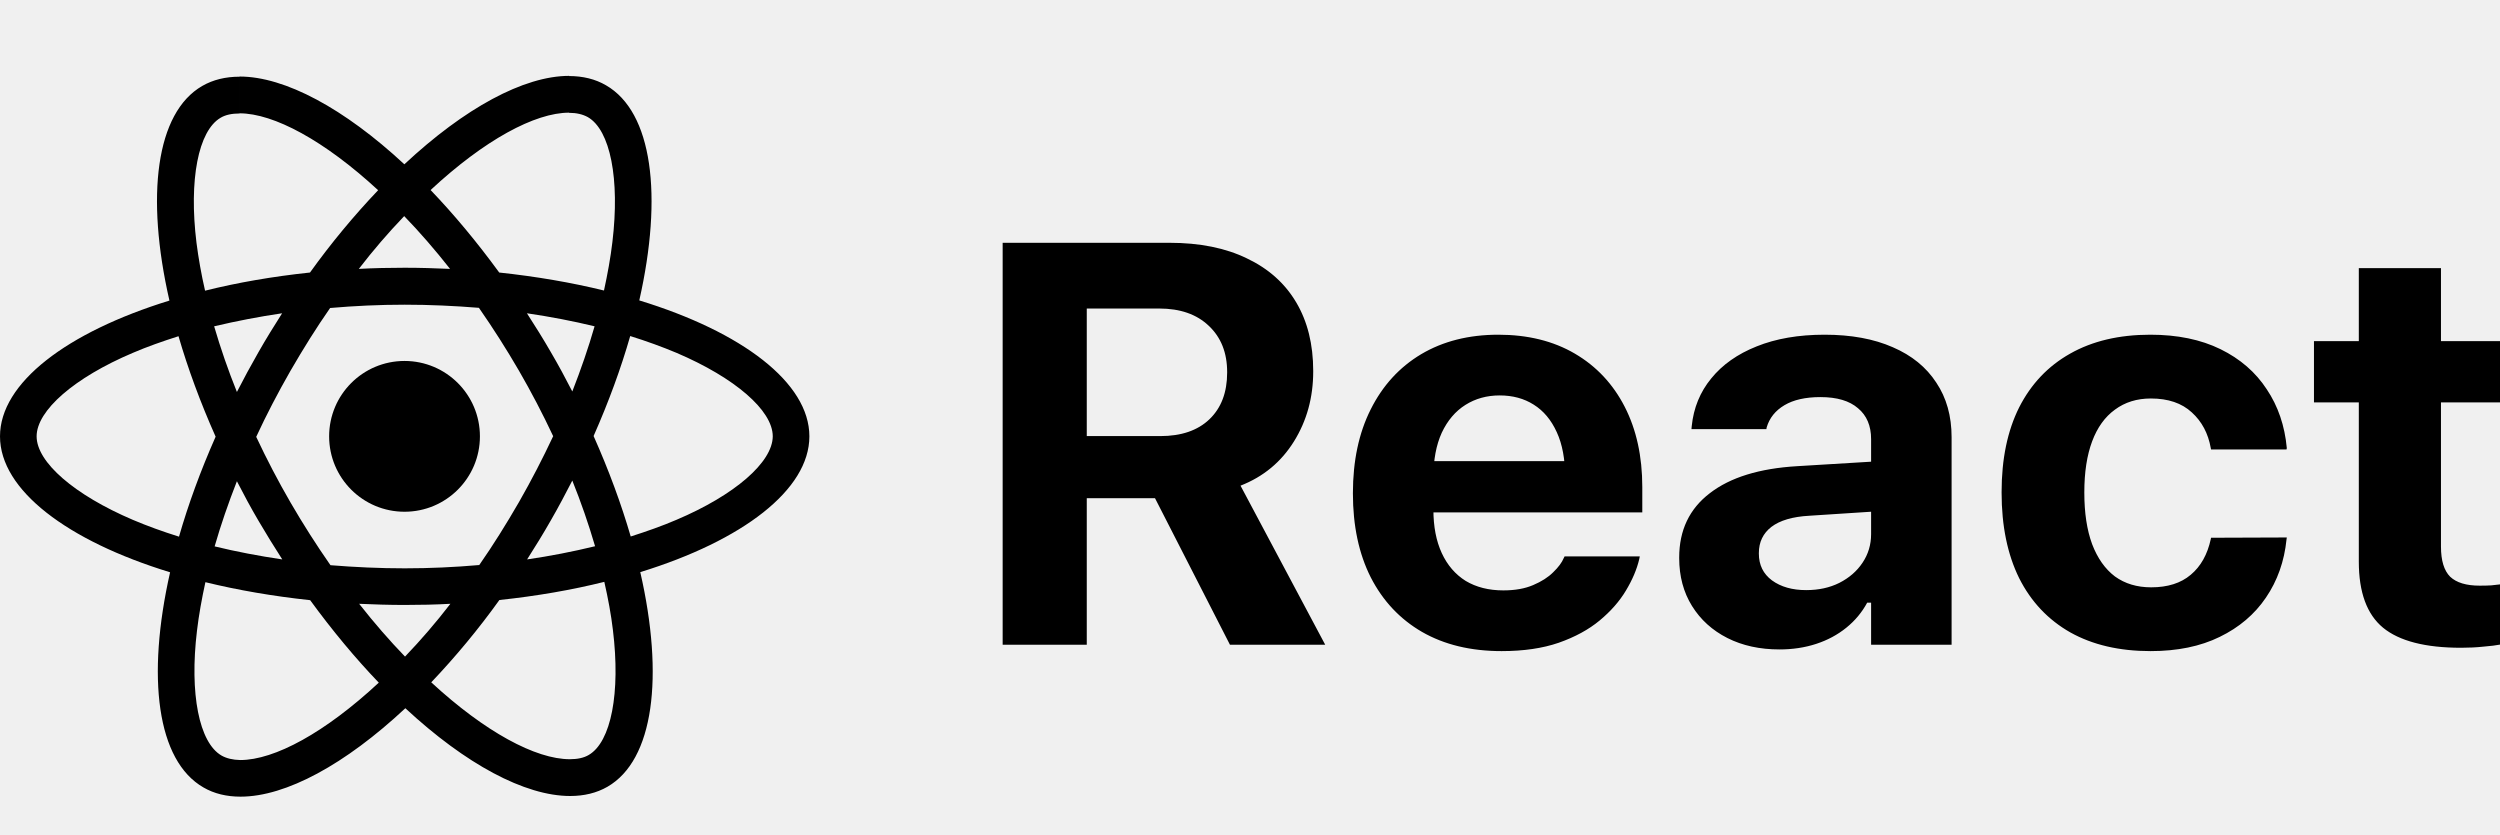
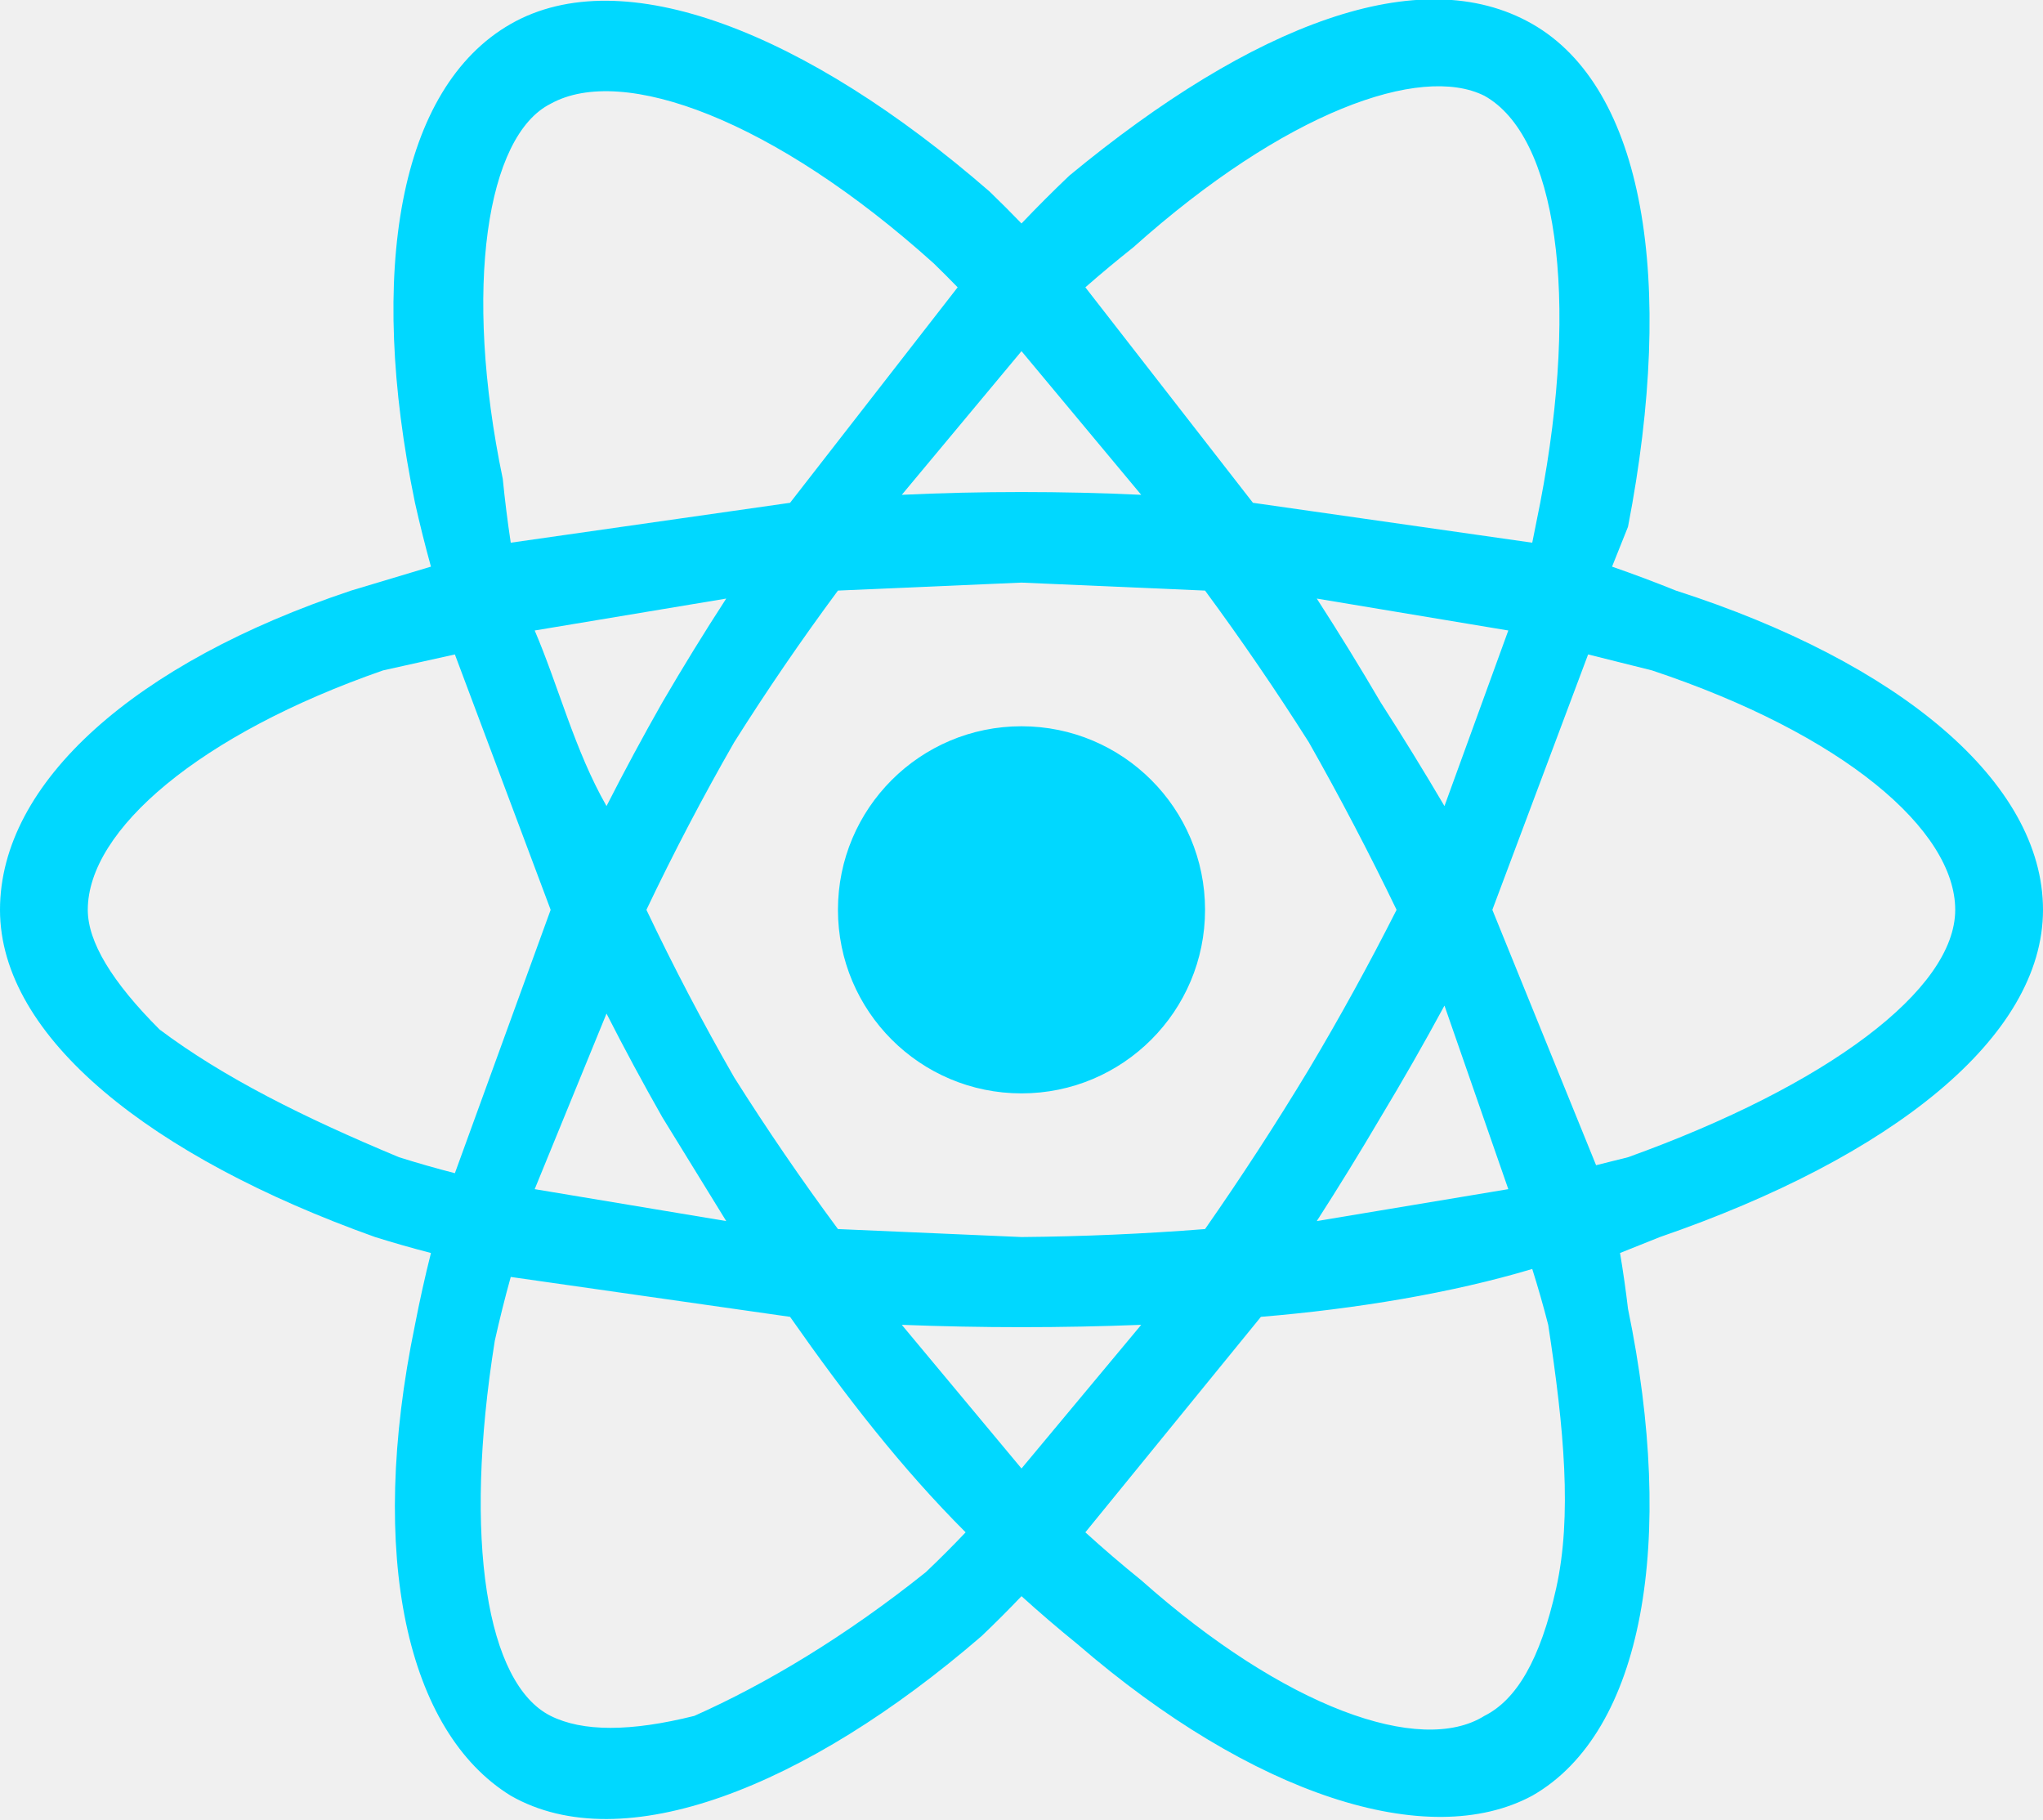
- <svg xmlns="http://www.w3.org/2000/svg" width="659" height="220" fill="none">
-   <g fill="#000" clip-path="url(#a)">
-     <g clip-path="url(#b)">
-       <path d="M213.353 115.022c0-14.134-17.7-27.528-44.836-35.835 6.262-27.658 3.479-49.663-8.785-56.708-2.827-1.653-6.132-2.435-9.741-2.435v9.697c2 0 3.609.392 4.957 1.131 5.915 3.392 8.481 16.308 6.48 32.92-.478 4.088-1.261 8.394-2.218 12.786-8.523-2.087-17.83-3.696-27.615-4.74-5.871-8.045-11.959-15.351-18.091-21.744 14.177-13.177 27.485-20.396 36.53-20.396V20c-11.959 0-27.615 8.524-43.444 23.31-15.83-14.7-31.486-23.136-43.445-23.136v9.698c9.002 0 22.353 7.175 36.53 20.265a205.396 205.396 0 0 0-17.96 21.7c-9.829 1.045-19.136 2.654-27.66 4.785-1-4.35-1.739-8.567-2.26-12.612-2.044-16.612.478-29.528 6.349-32.964 1.304-.783 3-1.13 5-1.13v-9.699c-3.652 0-6.957.783-9.828 2.436-12.22 7.045-14.96 29.006-8.654 56.578C17.612 87.58 0 100.932 0 115.022c0 14.133 17.7 27.528 44.836 35.834-6.262 27.659-3.479 49.664 8.785 56.709 2.827 1.652 6.132 2.435 9.785 2.435 11.96 0 27.615-8.524 43.445-23.31 15.829 14.699 31.485 23.136 43.444 23.136 3.653 0 6.958-.783 9.829-2.435 12.22-7.045 14.96-29.007 8.654-56.578 26.962-8.307 44.575-21.701 44.575-35.791Zm-56.622-29.007c-1.609 5.61-3.609 11.394-5.87 17.178-1.783-3.48-3.653-6.958-5.697-10.437-2.001-3.48-4.132-6.871-6.263-10.177 6.176.914 12.134 2.045 17.83 3.436Zm-19.917 46.315c-3.392 5.871-6.871 11.437-10.481 16.613-6.479.565-13.046.869-19.656.869-6.567 0-13.134-.304-19.57-.826a239.807 239.807 0 0 1-10.524-16.525 226.419 226.419 0 0 1-9.046-17.309c2.697-5.827 5.74-11.655 9.002-17.352 3.392-5.87 6.871-11.437 10.48-16.612 6.48-.565 13.047-.87 19.658-.87 6.566 0 13.133.305 19.569.826A239.52 239.52 0 0 1 136.77 97.67a226.399 226.399 0 0 1 9.046 17.308 243.324 243.324 0 0 1-9.002 17.352Zm14.047-5.653a186.504 186.504 0 0 1 6.001 17.308 194.953 194.953 0 0 1-17.917 3.479c2.131-3.349 4.262-6.784 6.262-10.307 2.001-3.479 3.871-7.001 5.654-10.48Zm-44.097 46.402c-4.045-4.175-8.09-8.829-12.09-13.917 3.914.174 7.915.305 11.959.305 4.088 0 8.132-.087 12.09-.305a169.992 169.992 0 0 1-11.959 13.917Zm-32.356-25.615c-6.175-.913-12.133-2.044-17.83-3.436 1.61-5.61 3.61-11.394 5.871-17.177 1.783 3.479 3.653 6.958 5.697 10.437a288.083 288.083 0 0 0 6.262 10.176Zm32.138-90.499c4.045 4.175 8.089 8.828 12.09 13.916-3.914-.174-7.915-.304-11.959-.304-4.088 0-8.133.087-12.09.304a169.713 169.713 0 0 1 11.959-13.916ZM74.365 82.579c-2.131 3.35-4.262 6.785-6.262 10.307-2 3.48-3.87 6.958-5.654 10.437a186.324 186.324 0 0 1-6.001-17.308 211.236 211.236 0 0 1 17.917-3.436Zm-39.357 54.448c-15.395-6.567-25.354-15.178-25.354-22.005 0-6.828 9.96-15.482 25.354-22.005 3.74-1.61 7.828-3.044 12.046-4.393 2.48 8.524 5.74 17.396 9.785 26.485-4 9.045-7.219 17.873-9.654 26.354-4.306-1.349-8.394-2.827-12.177-4.436Zm23.397 62.144c-5.915-3.392-8.48-16.308-6.48-32.92.478-4.088 1.261-8.393 2.218-12.786 8.523 2.088 17.83 3.697 27.615 4.741 5.87 8.045 11.96 15.351 18.09 21.744-14.176 13.177-27.484 20.396-36.53 20.396-1.956-.044-3.609-.435-4.913-1.175Zm103.154-33.138c2.044 16.613-.479 29.529-6.35 32.964-1.304.783-3 1.131-5.001 1.131-9.002 0-22.353-7.175-36.53-20.265a205.394 205.394 0 0 0 17.961-21.701c9.828-1.044 19.135-2.653 27.658-4.784 1.001 4.393 1.783 8.611 2.262 12.655Zm16.743-29.006c-3.74 1.609-7.828 3.044-12.047 4.392-2.478-8.524-5.74-17.395-9.784-26.484 4-9.046 7.219-17.874 9.654-26.354 4.305 1.348 8.393 2.827 12.22 4.436 15.395 6.566 25.354 15.177 25.354 22.005-.044 6.827-10.003 15.482-25.397 22.005Z" />
-       <path d="M106.633 134.896c10.976 0 19.874-8.898 19.874-19.874 0-10.976-8.898-19.874-19.874-19.874-10.976 0-19.874 8.898-19.874 19.874 0 10.976 8.898 19.874 19.874 19.874Z" />
-     </g>
-     <path d="M264.3 169.944h22.172v-38.619h17.988l19.75 38.619h25.109L327 128.021c6.02-2.349 10.719-6.24 14.096-11.673 3.377-5.433 5.066-11.576 5.066-18.428v-.147c0-7-1.493-13.02-4.479-18.061-2.985-5.042-7.317-8.909-12.995-11.6C323.059 65.37 316.256 64 308.278 64H264.3v105.944Zm22.172-54.991V81.327h19.089c5.531 0 9.887 1.517 13.069 4.552 3.23 3.034 4.846 7.097 4.846 12.187v.147c0 5.237-1.567 9.349-4.699 12.335-3.084 2.936-7.391 4.405-12.922 4.405h-19.383ZM395.831 171.632c5.776 0 10.793-.734 15.051-2.202 4.308-1.518 7.905-3.476 10.793-5.874 2.937-2.447 5.237-5.066 6.901-7.856 1.713-2.839 2.888-5.604 3.524-8.296l.147-.734h-19.823l-.22.44c-.49 1.175-1.42 2.423-2.79 3.745-1.322 1.321-3.084 2.447-5.286 3.377-2.154.93-4.773 1.395-7.856 1.395-3.818 0-7.122-.832-9.912-2.496-2.741-1.713-4.845-4.161-6.314-7.342-1.468-3.182-2.202-7-2.202-11.454v-8.516c0-4.601.734-8.517 2.202-11.747 1.518-3.231 3.598-5.678 6.241-7.342 2.643-1.664 5.653-2.496 9.03-2.496 3.427 0 6.412.807 8.958 2.422 2.594 1.616 4.625 4.038 6.093 7.269 1.469 3.181 2.203 7.146 2.203 11.894v8.443l10.132-12.702h-55.432v13.51h65.637v-6.682c0-8.076-1.542-15.124-4.625-21.144-3.084-6.021-7.465-10.695-13.142-14.023-5.678-3.329-12.408-4.993-20.191-4.993-7.782 0-14.561 1.713-20.337 5.14-5.726 3.426-10.156 8.271-13.289 14.537-3.132 6.216-4.698 13.582-4.698 22.099v.073c0 8.517 1.566 15.883 4.698 22.099 3.182 6.216 7.685 11.013 13.51 14.39 5.873 3.378 12.872 5.066 20.997 5.066ZM469.068 171.192c3.475 0 6.706-.49 9.692-1.469 2.985-.979 5.628-2.398 7.929-4.258 2.3-1.86 4.136-4.062 5.506-6.608h1.028v11.087h21.218v-54.698c0-5.579-1.346-10.376-4.038-14.39-2.643-4.062-6.461-7.17-11.453-9.324-4.993-2.203-10.989-3.304-17.988-3.304-6.852 0-12.824 1.028-17.914 3.084-5.042 2.007-9.031 4.821-11.967 8.443-2.937 3.573-4.65 7.758-5.14 12.555l-.073.807h19.75l.073-.44c.734-2.496 2.3-4.454 4.699-5.874 2.398-1.419 5.555-2.129 9.471-2.129 4.356 0 7.66.979 9.911 2.937 2.301 1.909 3.451 4.625 3.451 8.149v25.036c0 2.79-.759 5.311-2.276 7.562-1.468 2.203-3.499 3.965-6.094 5.287-2.545 1.272-5.457 1.908-8.736 1.908-3.671 0-6.682-.856-9.031-2.569-2.3-1.713-3.451-4.063-3.451-7.048v-.147c0-2.888 1.102-5.189 3.304-6.902 2.252-1.713 5.58-2.692 9.985-2.936l27.092-1.762v-13.142l-30.249 1.835c-9.985.587-17.669 2.961-23.053 7.122-5.385 4.111-8.077 9.764-8.077 16.959v.147c0 4.797 1.126 9.006 3.378 12.628 2.251 3.622 5.359 6.437 9.324 8.444 3.965 2.006 8.541 3.01 13.729 3.01ZM566.901 171.632c7.048 0 13.117-1.248 18.207-3.744 5.14-2.496 9.202-5.947 12.188-10.352 3.035-4.454 4.846-9.569 5.433-15.345l.073-.514-19.97.074-.073.367c-.881 4.062-2.643 7.195-5.286 9.397-2.594 2.203-6.069 3.304-10.426 3.304-3.72 0-6.901-.954-9.544-2.863-2.594-1.958-4.601-4.797-6.02-8.517-1.371-3.72-2.056-8.247-2.056-13.582v-.074c0-5.286.685-9.764 2.056-13.435 1.37-3.671 3.377-6.461 6.02-8.37 2.643-1.958 5.8-2.937 9.471-2.937 4.552 0 8.149 1.224 10.793 3.671 2.643 2.399 4.307 5.531 4.992 9.398l.073.367h19.897l.073-.367c-.538-5.874-2.3-11.038-5.286-15.492-2.937-4.503-6.999-8.027-12.187-10.572-5.189-2.545-11.356-3.818-18.502-3.818-8.223 0-15.271 1.664-21.145 4.993-5.824 3.28-10.303 8.002-13.435 14.17-3.084 6.167-4.626 13.607-4.626 22.319v.147c0 8.761 1.542 16.274 4.626 22.539 3.132 6.217 7.635 10.989 13.509 14.317 5.873 3.28 12.922 4.919 21.145 4.919ZM648.727 170.751c2.105 0 4.063-.098 5.874-.293 1.86-.147 3.426-.343 4.699-.588v-15.858l-2.643.293c-.832.049-1.836.074-3.01.074-3.525 0-6.119-.783-7.783-2.35-1.615-1.615-2.423-4.258-2.423-7.929v-38.031H659.3V89.917h-15.859V70.68h-21.658v19.236h-11.821v16.152h11.821v41.996c0 8.076 2.129 13.876 6.387 17.4 4.307 3.524 11.16 5.286 20.557 5.286Z" />
-   </g>
-   <defs>
-     <clipPath id="a">
-       <path fill="#fff" d="M0 0h659v220H0z" />
-     </clipPath>
-     <clipPath id="b">
-       <path fill="#fff" d="M0 20h213.353v190H0z" />
-     </clipPath>
-   </defs>
+ <svg xmlns="http://www.w3.org/2000/svg" viewBox="0 0 256 228">
+   <path fill="#00D8FF" d="M210 74a171 171 0 0 0-8-3l2-5c6-31 2-55-12-63s-35 0-58 19a171 171 0 0 0-6 6 156 156 0 0 0-4-4C101 4 78-5 64 3S46 34 52 63a171 171 0 0 0 2 8l-10 3C17 83 0 98 0 114s19 31 47 41a146 146 0 0 0 7 2 167 167 0 0 0-2 9c-6 29-1 51 12 59 14 8 37-1 59-20a146 146 0 0 0 5-5 168 168 0 0 0 7 6c22 19 44 26 57 19 14-8 18-32 12-61a145 145 0 0 0-1-7l5-2c29-10 48-25 48-41s-18-31-46-40Zm-6 71-4 1-13-32 12-32 8 2c24 8 38 20 38 30s-16 22-41 31Zm-10 21c2 13 3 24 1 33s-5 14-9 16c-8 5-25-1-43-17a157 157 0 0 1-7-6l22-27c12-1 24-3 34-6a134 134 0 0 1 2 7ZM87 215c-8 2-14 2-18 0-8-4-11-22-7-47a157 157 0 0 1 2-8l35 5c7 10 14 19 22 27a135 135 0 0 1-5 5c-10 8-20 14-29 18Zm-37-70c-12-5-22-10-30-16-6-6-9-11-9-15 0-10 14-22 37-30l9-2 12 32-12 33a135 135 0 0 1-7-2Zm13-85c-5-24-2-43 6-47 9-5 28 2 48 20a144 144 0 0 1 3 3L99 63l-35 5a160 160 0 0 1-1-8Zm110 28a348 348 0 0 0-8-13l24 4-8 22a381 381 0 0 0-8-13Zm-45-44 15 18a322 322 0 0 0-30 0l15-18ZM83 88a323 323 0 0 0-7 13c-4-7-6-15-9-22l24-4a322 322 0 0 0-8 13Zm8 65-24-4 9-22a321 321 0 0 0 7 13l8 13Zm37 31-15-18a383 383 0 0 0 30 0l-15 18Zm53-58 8 23-24 4a382 382 0 0 0 8-13 347 347 0 0 0 8-14Zm-17 8a359 359 0 0 1-13 20 329 329 0 0 1-23 1l-23-1a310 310 0 0 1-13-19 307 307 0 0 1-11-21 310 310 0 0 1 11-21 307 307 0 0 1 13-19l23-1 23 1a329 329 0 0 1 13 19 358 358 0 0 1 11 21 329 329 0 0 1-11 20Zm22-122c9 5 12 25 7 51l-1 5-35-5-21-27a161 161 0 0 1 6-5c19-17 36-23 44-19Zm-58 79a23 23 0 1 1 0 46 23 23 0 0 1 0-46Z" />
</svg>
